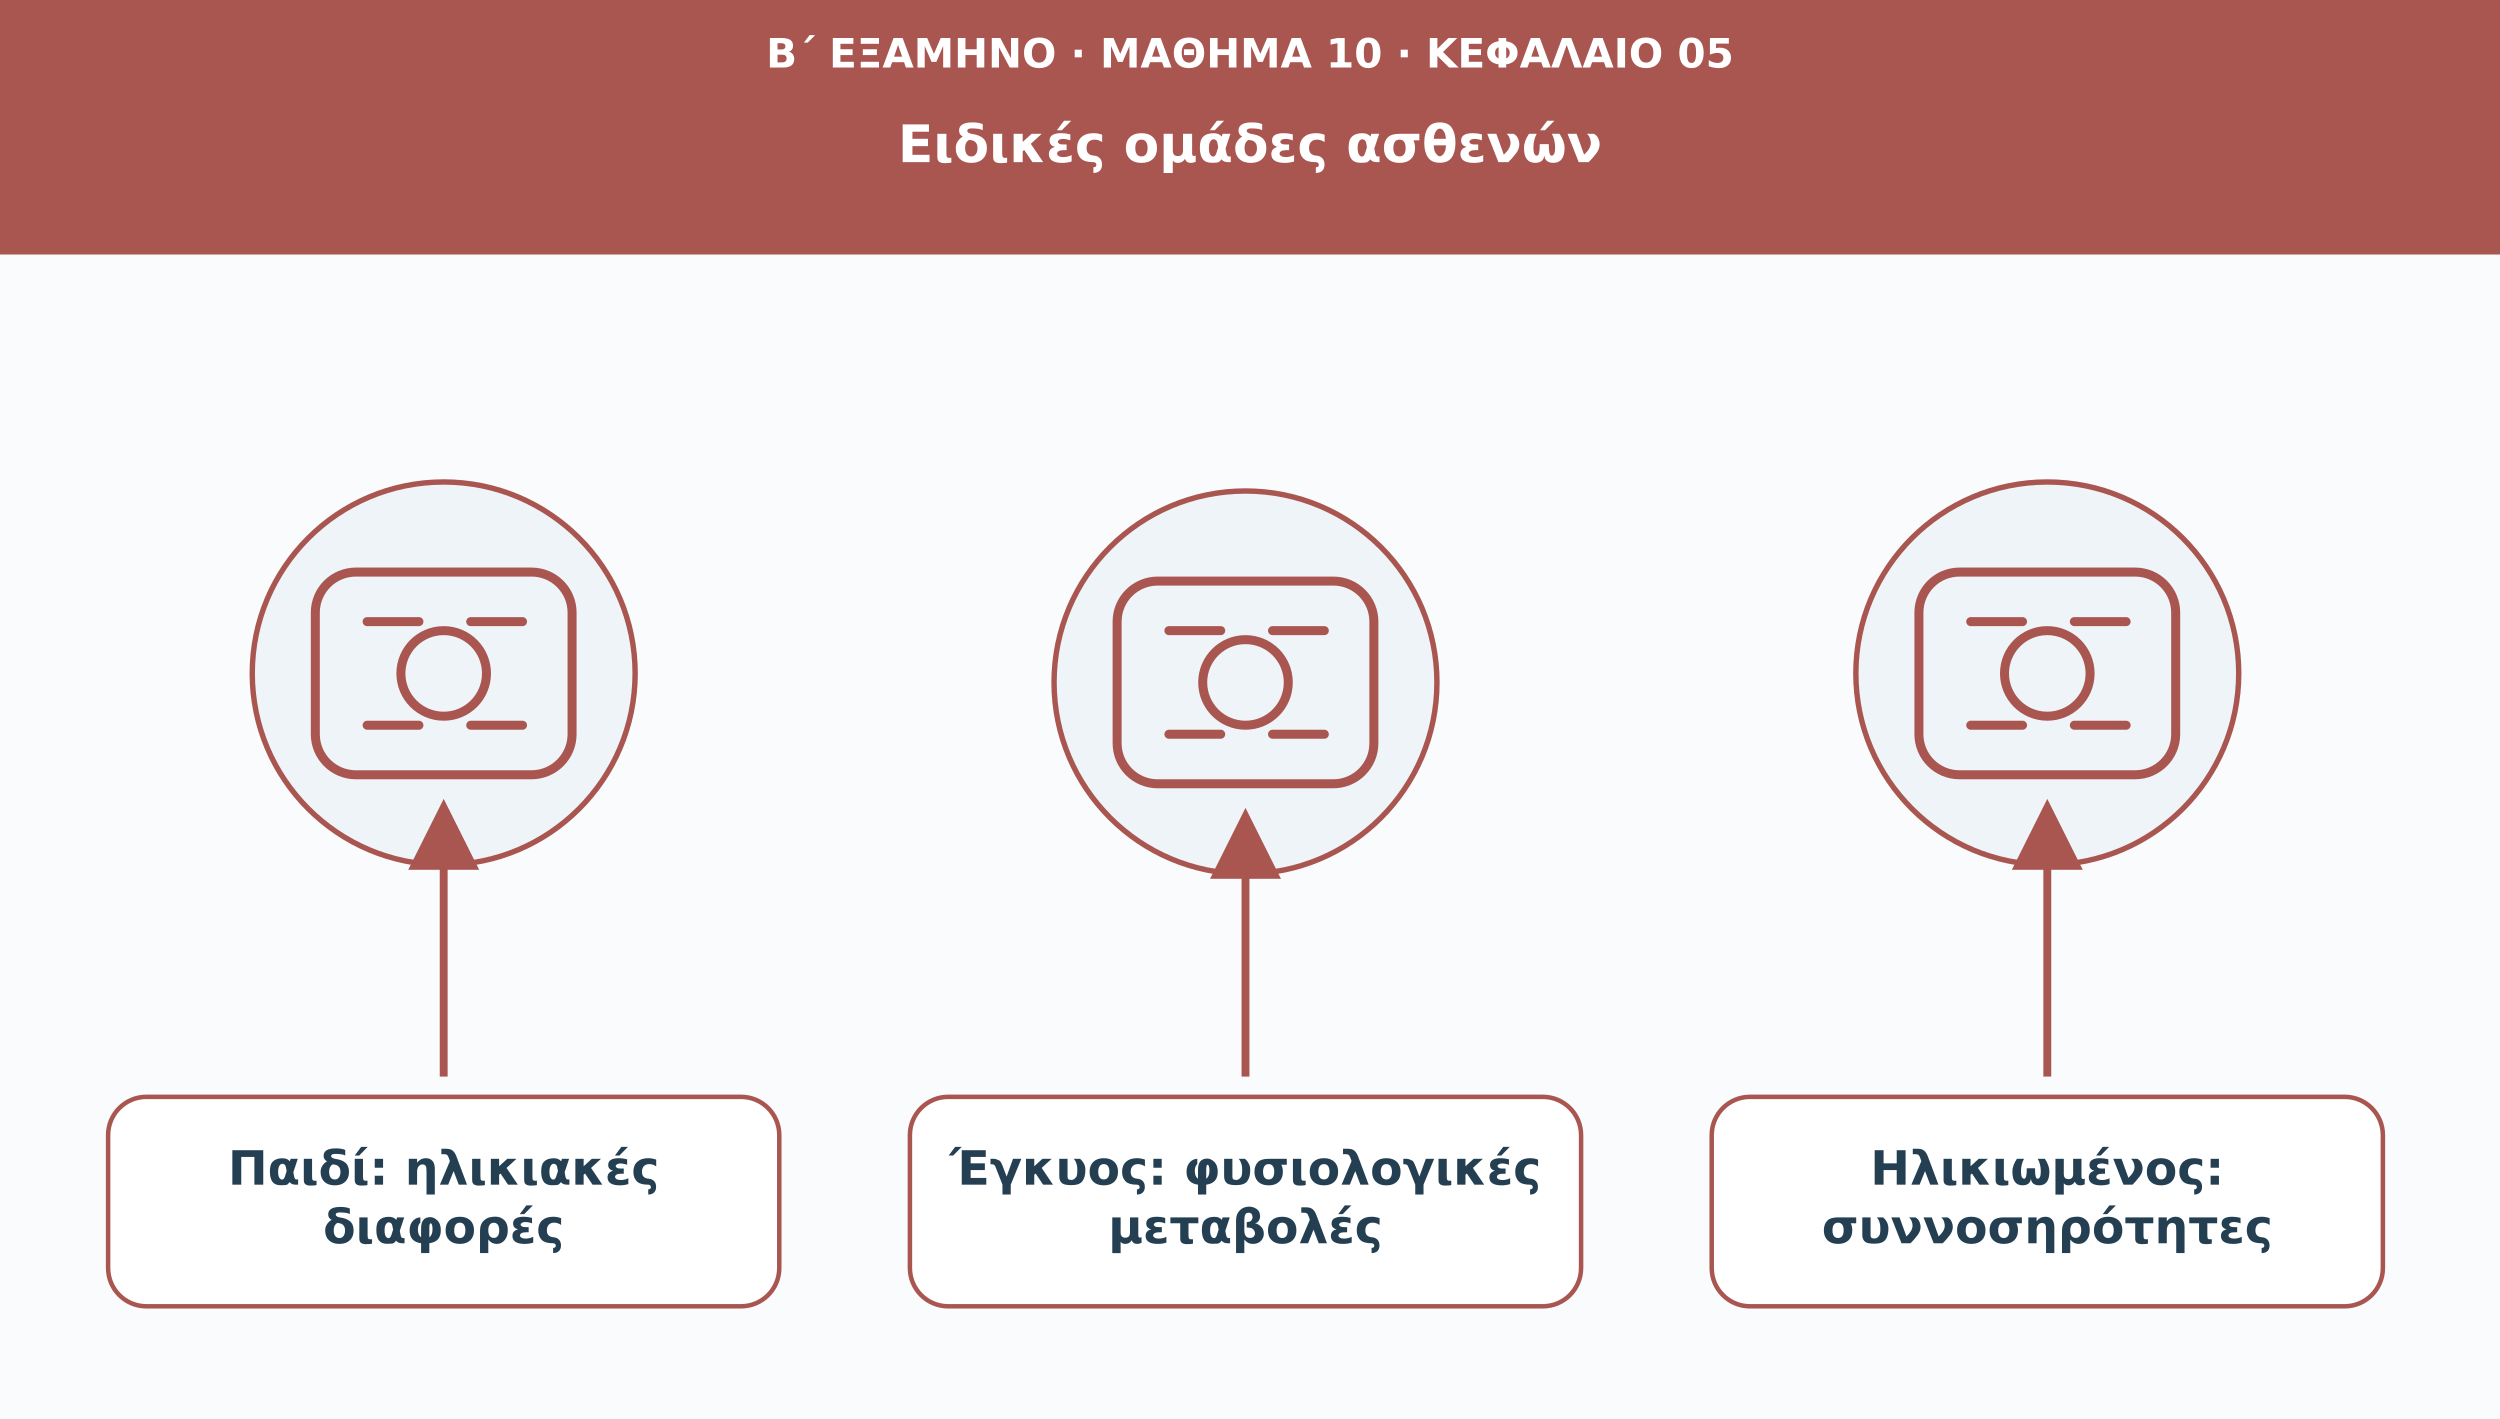
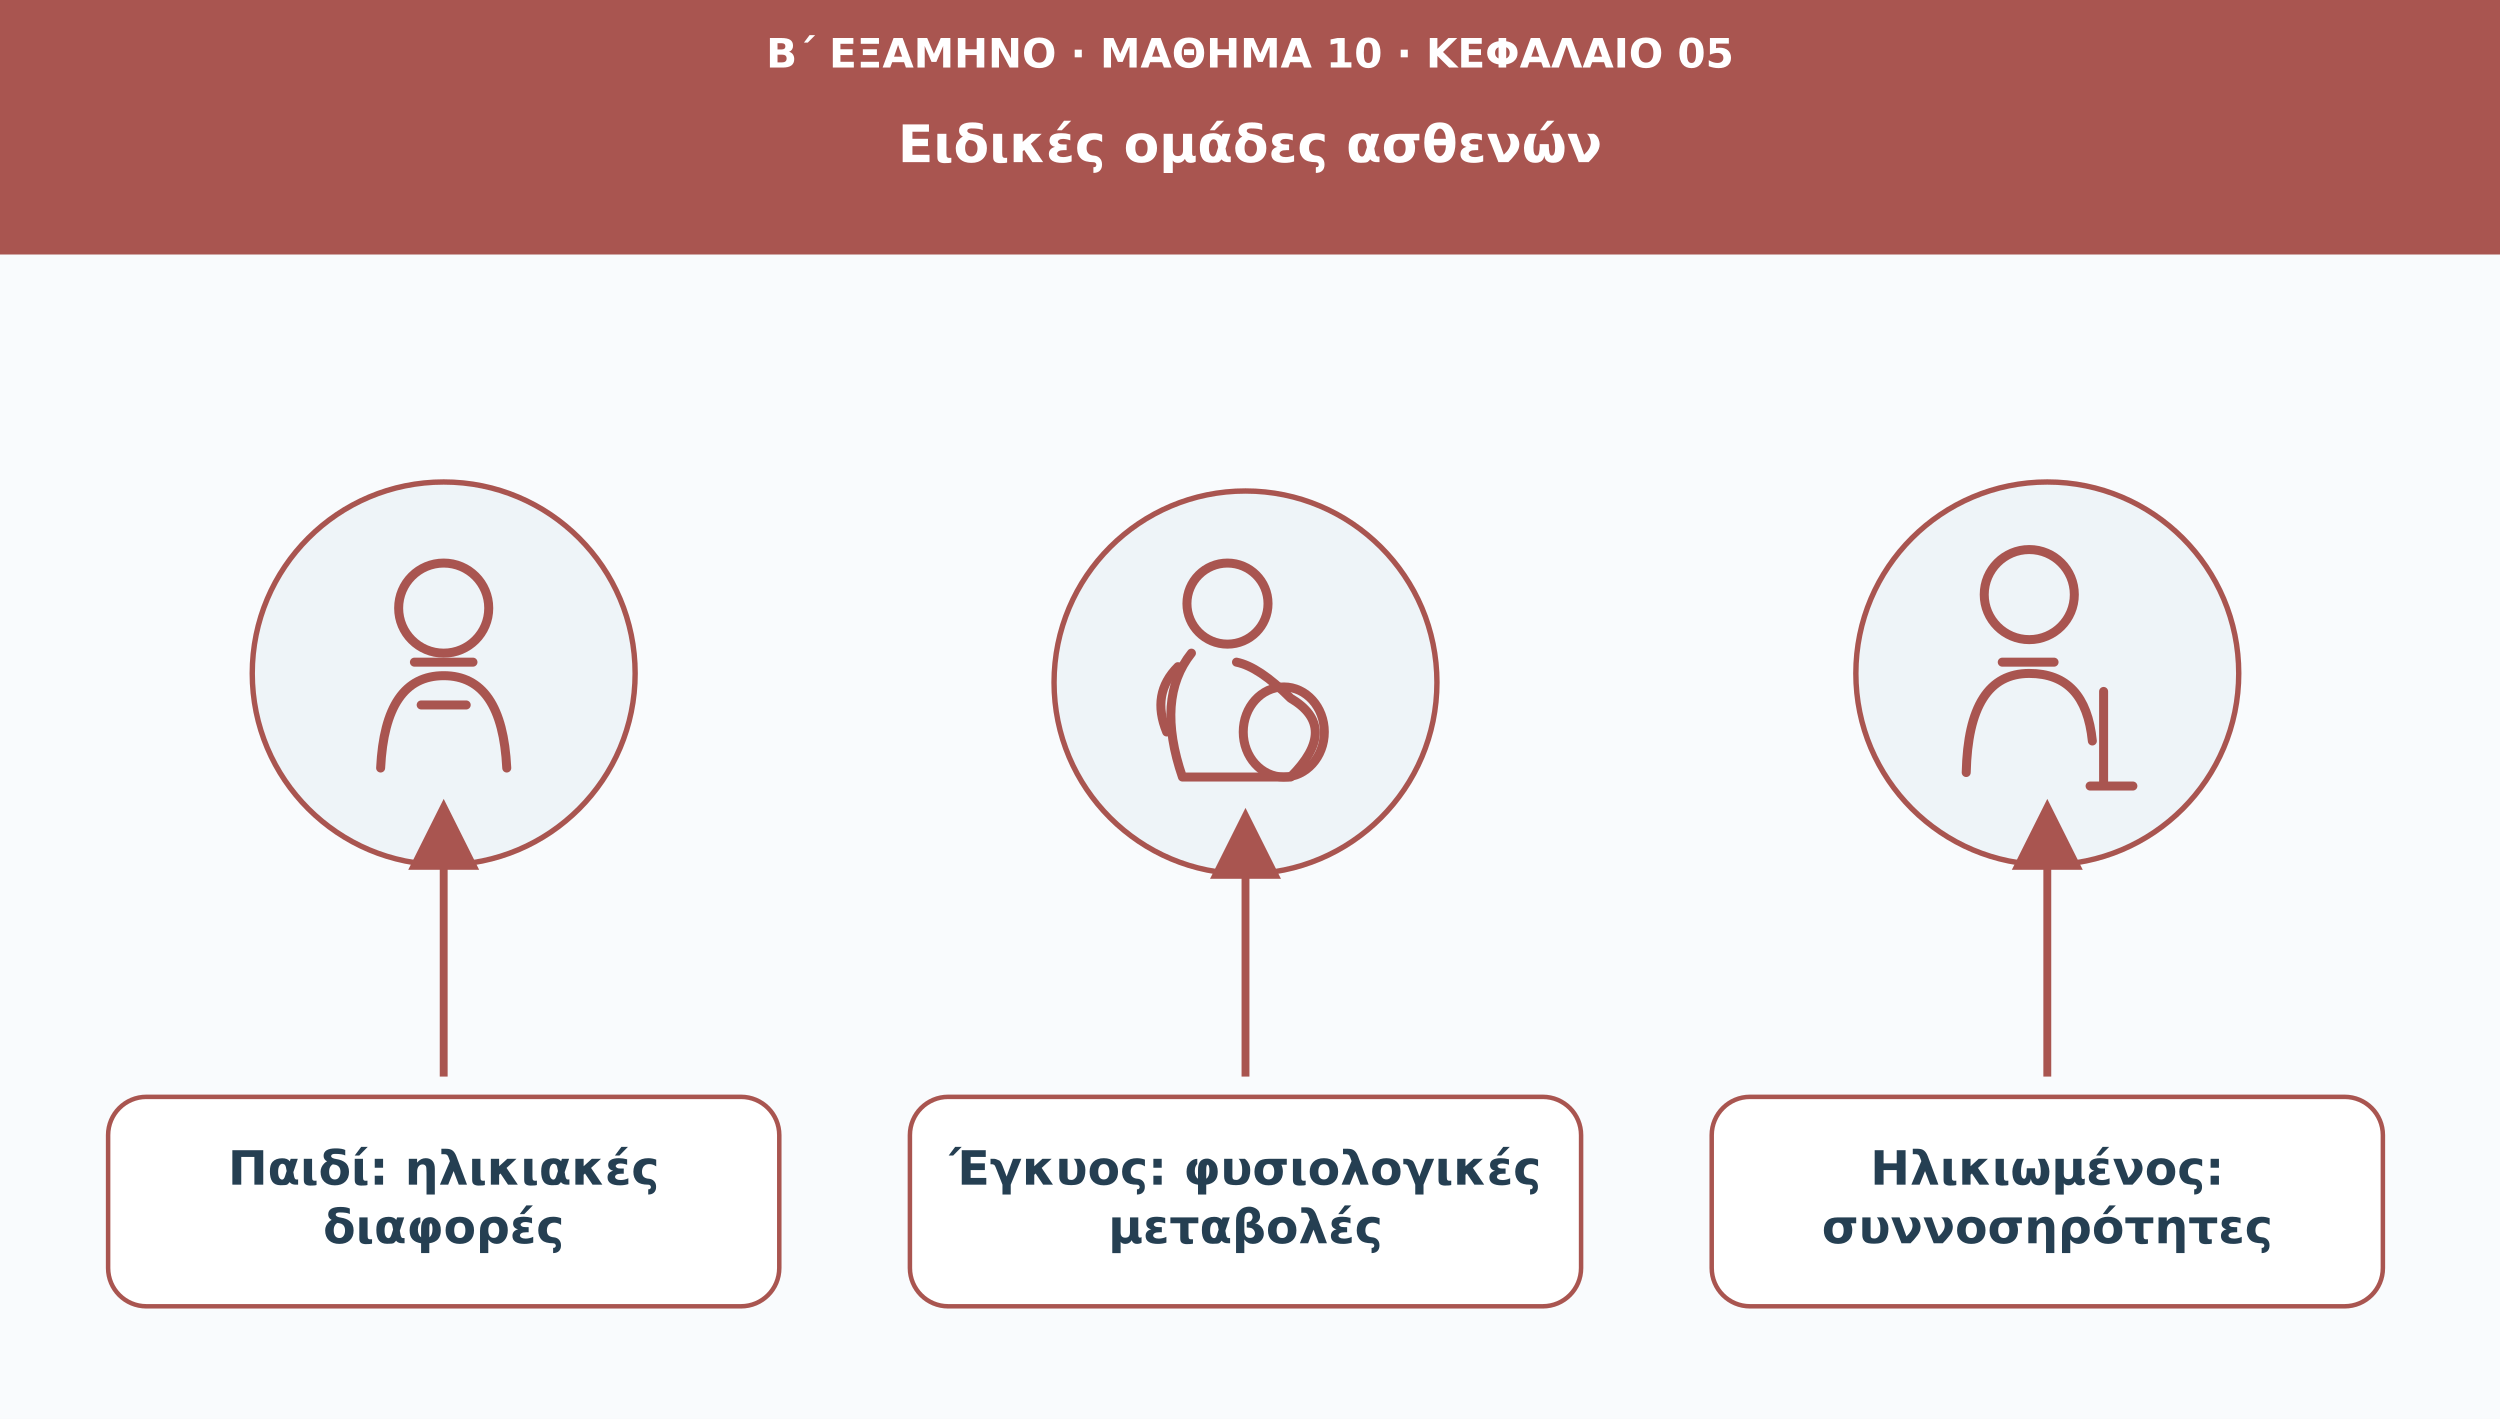
<svg xmlns="http://www.w3.org/2000/svg" viewBox="0 0 1110 630" role="img" aria-labelledby="t d">
  <defs>
    <marker id="arr" viewBox="0 0 10 10" markerWidth="9" markerHeight="9" refX="8" refY="5" orient="auto">
      <path d="M0 0L10 5L0 10Z" fill="#a95550" />
    </marker>
  </defs>
  <rect width="1110" height="630" fill="#f9fbfd" />
  <rect width="1110" height="113" fill="#a95550" />
  <text x="555" y="30" font-family="DejaVu Sans,Arial,sans-serif" font-size="18" fill="#ffffff" font-weight="690" text-anchor="middle">Β΄ ΕΞΑΜΗΝΟ · ΜΑΘΗΜΑ 10 · ΚΕΦΑΛΑΙΟ 05</text>
  <text x="555" y="72" font-family="DejaVu Sans,Arial,sans-serif" font-size="23" fill="#ffffff" font-weight="720" text-anchor="middle">Ειδικές ομάδες ασθενών</text>
  <circle cx="197" cy="299" r="85" fill="#eef4f8" stroke="#a95550" stroke-width="2.4" />
  <g transform="translate(197 299)" fill="none" stroke="#a95550" stroke-width="4" stroke-linecap="round" stroke-linejoin="round">
-     <rect x="-57" y="-45" width="114" height="90" rx="18" />
-     <circle r="19" />
-     <path d="M-34-23h23m23 0h23m-69 46h23m23 0h23" />
+     <circle cx="0" cy="-29" r="20" />
+     <path d="M-28 42Q-26 1 0 1Q26 1 28 42M-13-5h26M-10 14h20" />
  </g>
  <path d="M197 478L197 361" stroke="#a95550" stroke-width="3.5" marker-end="url(#arr)" />
  <rect x="48" y="487" width="298" height="93" rx="17" fill="#ffffff" stroke="#a95550" stroke-width="2" />
  <text x="197" y="526" font-family="DejaVu Sans,Arial,sans-serif" font-size="21" fill="#253f52" font-weight="700" text-anchor="middle">Παιδί: ηλικιακές</text>
  <text x="197" y="552" font-family="DejaVu Sans,Arial,sans-serif" font-size="21" fill="#253f52" font-weight="700" text-anchor="middle">διαφορές</text>
  <circle cx="553" cy="303" r="85" fill="#eef4f8" stroke="#a95550" stroke-width="2.4" />
  <g transform="translate(553 303)" fill="none" stroke="#a95550" stroke-width="4" stroke-linecap="round" stroke-linejoin="round">
-     <rect x="-57" y="-45" width="114" height="90" rx="18" />
-     <circle r="19" />
-     <path d="M-34-23h23m23 0h23m-69 46h23m23 0h23" />
+     <circle cx="-8" cy="-35" r="18" />
+     <path d="M-24-13Q-40 7-28 42H20Q42 20 20 7Q6-7-4-9" />
+     <ellipse cx="17" cy="22" rx="18" ry="20" />
+     <path d="M-30-7q-12 12-5 29" />
  </g>
  <path d="M553 478L553 365" stroke="#a95550" stroke-width="3.5" marker-end="url(#arr)" />
  <rect x="404" y="487" width="298" height="93" rx="17" fill="#ffffff" stroke="#a95550" stroke-width="2" />
  <text x="553" y="526" font-family="DejaVu Sans,Arial,sans-serif" font-size="21" fill="#253f52" font-weight="700" text-anchor="middle">Έγκυος: φυσιολογικές</text>
  <text x="553" y="552" font-family="DejaVu Sans,Arial,sans-serif" font-size="21" fill="#253f52" font-weight="700" text-anchor="middle">μεταβολές</text>
  <circle cx="909" cy="299" r="85" fill="#eef4f8" stroke="#a95550" stroke-width="2.4" />
  <g transform="translate(909 299)" fill="none" stroke="#a95550" stroke-width="4" stroke-linecap="round" stroke-linejoin="round">
-     <rect x="-57" y="-45" width="114" height="90" rx="18" />
-     <circle r="19" />
-     <path d="M-34-23h23m23 0h23m-69 46h23m23 0h23" />
+     <circle cx="-8" cy="-35" r="20" />
+     <path d="M-36 44Q-35 0-8 0Q17 0 20 30M25 8v42m-6 0h19M-20-5h23" />
  </g>
  <path d="M909 478L909 361" stroke="#a95550" stroke-width="3.5" marker-end="url(#arr)" />
  <rect x="760" y="487" width="298" height="93" rx="17" fill="#ffffff" stroke="#a95550" stroke-width="2" />
  <text x="909" y="526" font-family="DejaVu Sans,Arial,sans-serif" font-size="21" fill="#253f52" font-weight="700" text-anchor="middle">Ηλικιωμένος:</text>
  <text x="909" y="552" font-family="DejaVu Sans,Arial,sans-serif" font-size="21" fill="#253f52" font-weight="700" text-anchor="middle">συννοσηρότητες</text>
</svg>
